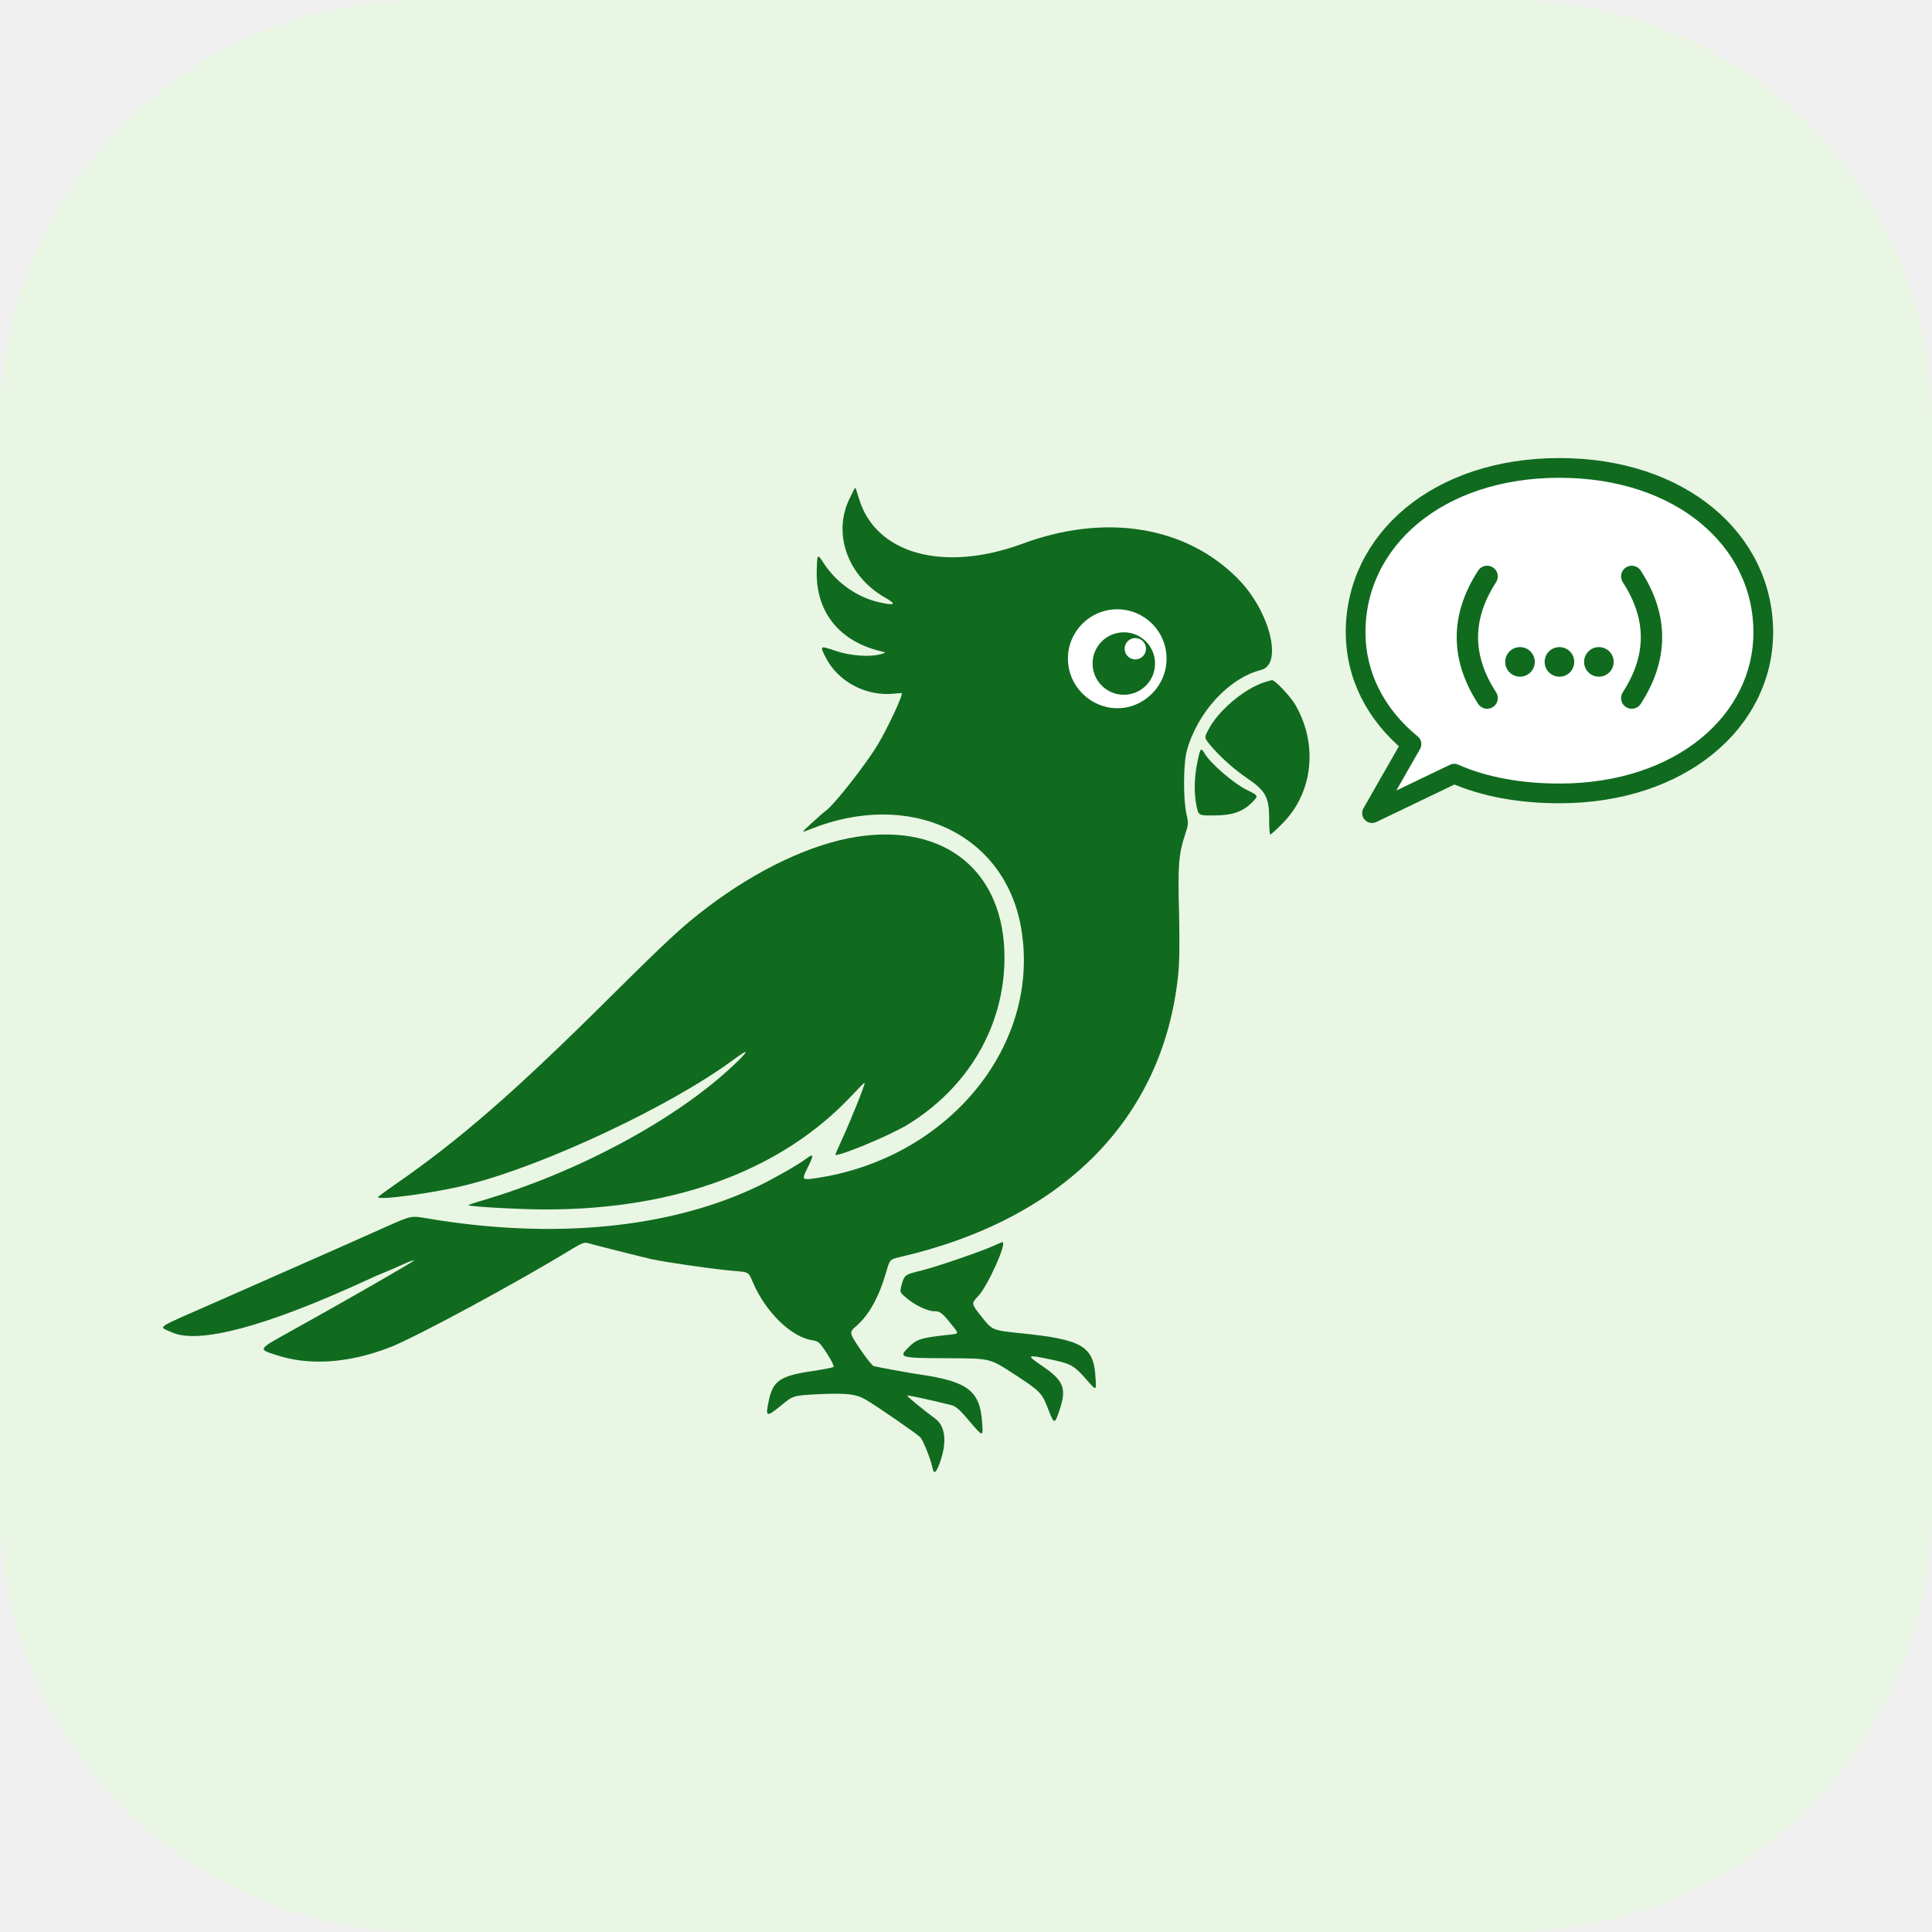
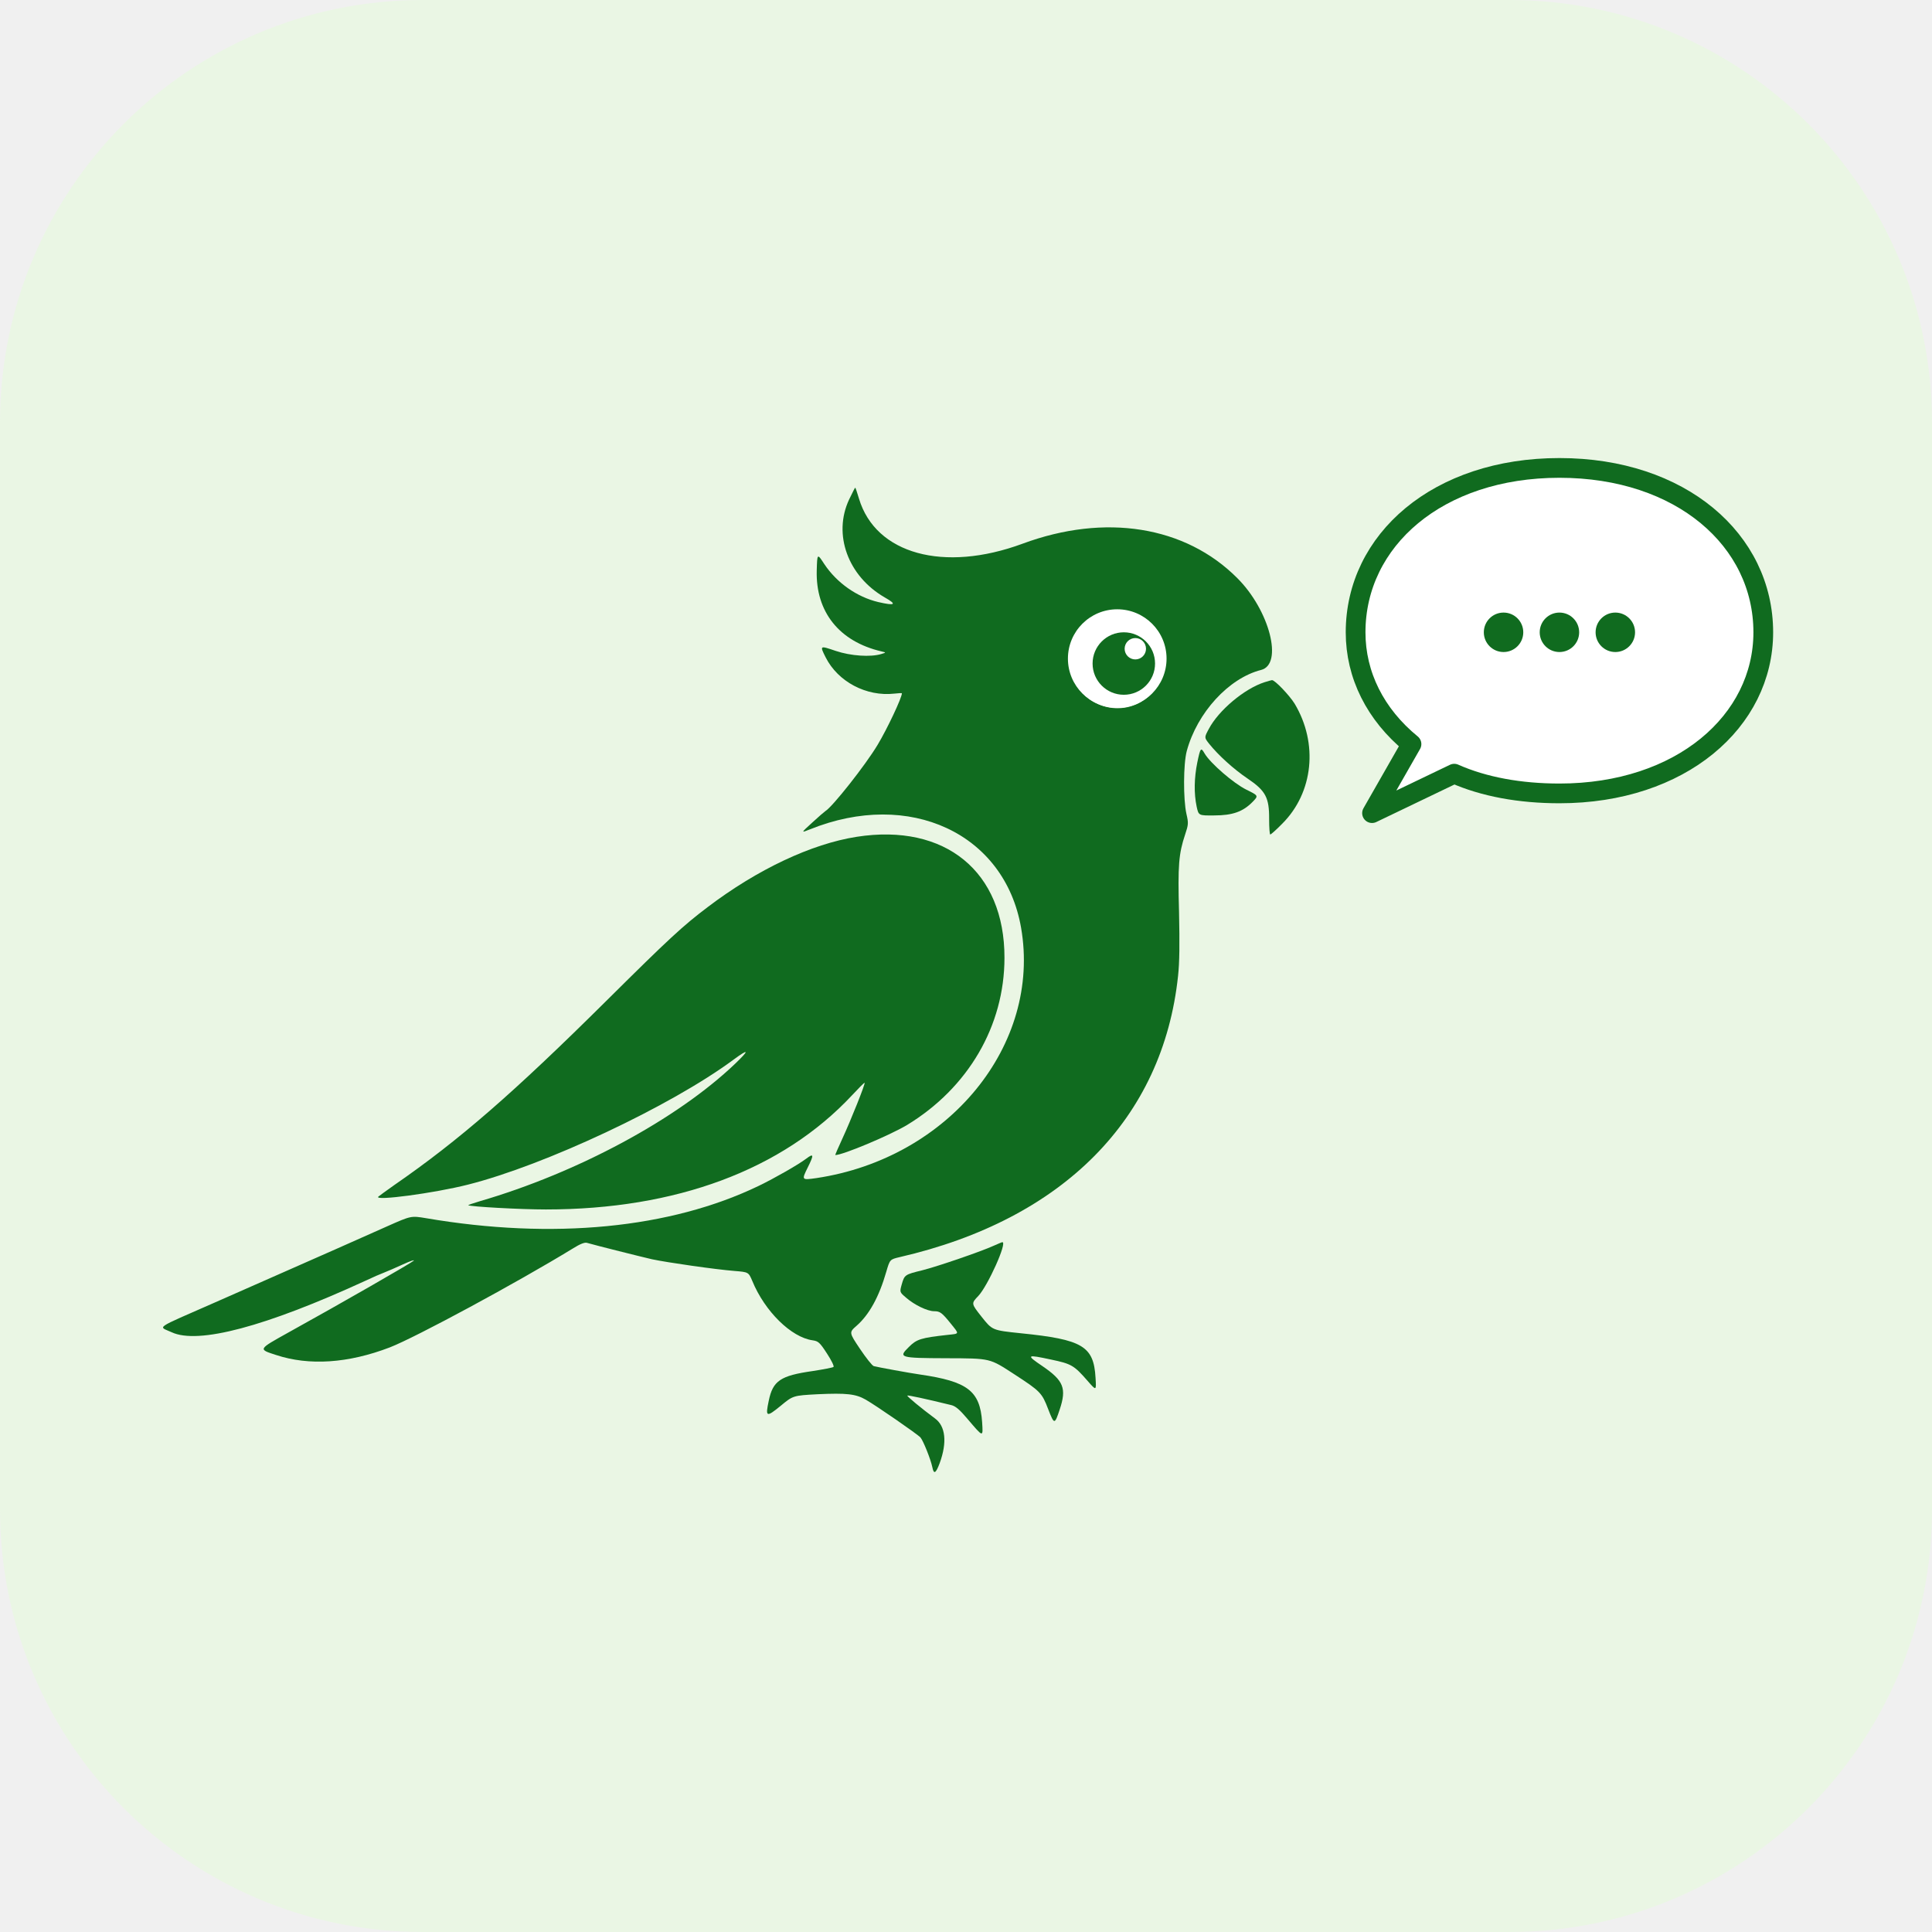
<svg xmlns="http://www.w3.org/2000/svg" viewBox="0 0 512 512" width="512" height="512">
  <rect width="512" height="512" rx="112" fill="#EAF6E4" />
  <g transform="translate(27.29 101.35) scale(0.43564)">
    <g transform="translate(0,719) scale(0.1,-0.1)" fill="#106B1F">
      <path d="M4539 6478 c-100 -213 -7 -467 217 -596 76 -43 64 -52 -40 -28 -130 31 -252 117 -328 231 -43 66 -43 66 -46 -39 -7 -252 137 -432 393 -492 30 -7 30 -7 0 -16 -65 -20 -186 -12 -278 19 -97 33 -97 33 -61 -39 75 -149 248 -240 418 -221 25 3 46 4 46 2 0 -27 -89 -216 -148 -314 -73 -122 -275 -378 -318 -403 -6 -4 -42 -35 -80 -70 -69 -63 -69 -63 -14 -41 606 245 1185 -24 1285 -598 124 -712 -439 -1402 -1244 -1523 -92 -13 -92 -13 -53 66 38 76 36 87 -10 52 -49 -37 -191 -118 -288 -165 -539 -260 -1253 -329 -2025 -197 -91 15 -91 15 -235 -49 -80 -36 -221 -98 -315 -140 -93 -41 -246 -109 -340 -150 -93 -41 -269 -119 -390 -172 -382 -168 -349 -145 -267 -183 161 -75 571 34 1180 314 42 20 93 42 112 49 19 7 71 30 115 50 44 20 73 30 65 22 -15 -14 -434 -255 -763 -437 -185 -103 -183 -101 -75 -136 202 -67 440 -51 693 46 157 61 774 394 1114 602 43 27 71 38 85 34 59 -17 331 -85 396 -100 94 -20 387 -62 501 -71 86 -7 86 -7 109 -61 76 -185 237 -343 367 -361 34 -5 43 -12 87 -80 27 -41 45 -78 40 -82 -5 -4 -62 -15 -127 -25 -196 -28 -242 -59 -267 -181 -21 -99 -15 -102 72 -31 76 63 76 63 225 71 176 8 232 2 293 -33 63 -36 315 -210 333 -230 17 -20 62 -132 72 -180 9 -46 21 -40 45 24 46 126 36 225 -29 272 -81 60 -172 135 -168 139 4 3 108 -19 267 -58 26 -6 51 -27 99 -84 98 -115 95 -114 89 -19 -13 190 -89 247 -378 289 -58 8 -260 45 -281 51 -10 3 -47 50 -84 105 -67 100 -67 100 -20 141 76 67 136 175 180 328 22 75 22 75 81 89 995 229 1602 843 1694 1711 9 80 10 197 6 385 -8 289 -2 358 37 475 20 60 21 69 8 125 -20 89 -19 306 2 383 63 233 255 443 452 493 136 34 52 363 -145 559 -316 317 -804 395 -1306 209 -479 -177 -894 -63 -995 274 -11 37 -21 67 -23 67 -2 0 -18 -33 -37 -72z m1757 -721 c192 -98 220 -355 53 -487 -168 -132 -416 -42 -460 167 -49 237 195 428 407 320z" />
      <path d="M6103 5679 c-137 -40 -164 -250 -43 -338 129 -93 300 -4 300 158 0 76 -8 87 -34 48 -27 -40 -79 -49 -116 -19 -45 37 -23 125 34 135 19 3 19 4 -7 15 -33 14 -88 14 -134 1z" />
      <path d="M7065 5366 c-121 -39 -278 -170 -338 -284 -28 -52 -28 -52 2 -90 56 -70 150 -155 233 -211 111 -75 133 -116 132 -248 0 -51 3 -93 7 -93 4 0 37 29 73 66 189 189 220 488 75 730 -31 50 -121 145 -138 143 -3 0 -24 -6 -46 -13z" />
      <path d="M6657 4878 c-19 -94 -21 -187 -4 -268 12 -55 12 -55 107 -54 112 0 175 23 233 82 37 38 37 38 -38 75 -77 38 -218 160 -253 219 -23 40 -26 37 -45 -54z" />
      <path d="M4585 4426 c-275 -43 -604 -198 -907 -428 -151 -114 -237 -194 -608 -562 -574 -570 -906 -858 -1300 -1130 -47 -33 -89 -64 -95 -69 -29 -28 340 21 545 73 468 118 1232 477 1614 759 96 71 101 62 11 -24 -353 -337 -959 -663 -1553 -836 -40 -12 -72 -23 -70 -24 10 -9 319 -26 472 -26 793 0 1439 241 1863 695 39 42 73 76 76 76 8 0 -85 -232 -136 -342 -25 -54 -44 -98 -42 -98 46 0 329 119 435 182 373 226 594 604 594 1018 1 524 -360 820 -899 736z" />
      <path d="M5420 1939 c-81 -37 -345 -127 -436 -150 -106 -26 -108 -27 -125 -86 -13 -47 -13 -47 27 -81 49 -43 129 -82 170 -82 36 0 47 -8 102 -76 52 -65 54 -60 -20 -68 -163 -18 -188 -26 -236 -74 -65 -64 -56 -67 228 -68 273 -1 262 1 416 -99 155 -101 166 -111 204 -211 37 -95 39 -95 70 -2 43 129 24 176 -105 264 -102 69 -97 72 52 40 124 -26 140 -35 222 -129 54 -62 54 -62 49 18 -11 193 -79 233 -455 271 -173 18 -173 18 -238 100 -64 81 -64 81 -20 127 57 60 178 328 146 327 -3 0 -26 -10 -51 -21z" />
    </g>
    <circle cx="617" cy="168" r="30" fill="#FFFFFF" />
    <circle cx="621" cy="171" r="19" fill="#106B1F" />
    <circle cx="628" cy="162" r="6.5" fill="#FFFFFF" />
    <path d="M886 52 C960 52 1010 96 1010 152 C1010 206 960 250 886 250 C862 250 840 246 822 238 L772 262 L796 220 C774 202 762 178 762 152 C762 96 812 52 886 52 Z" fill="#FFFFFF" stroke="#106B1F" stroke-width="12" stroke-linejoin="round" />
-     <g fill="none" stroke="#106B1F" stroke-width="13" stroke-linecap="round">
-       <path d="M842 118 Q818 155 842 192" />
-       <path d="M930 118 Q954 155 930 192" />
-     </g>
    <g fill="#106B1F">
-       <circle cx="862" cy="170" r="9" />
-       <circle cx="886" cy="170" r="9" />
-       <circle cx="910" cy="170" r="9" />
+       <circle cx="852" cy="152" r="12" />
+       <circle cx="886" cy="152" r="12" />
+       <circle cx="920" cy="152" r="12" />
    </g>
  </g>
</svg>
